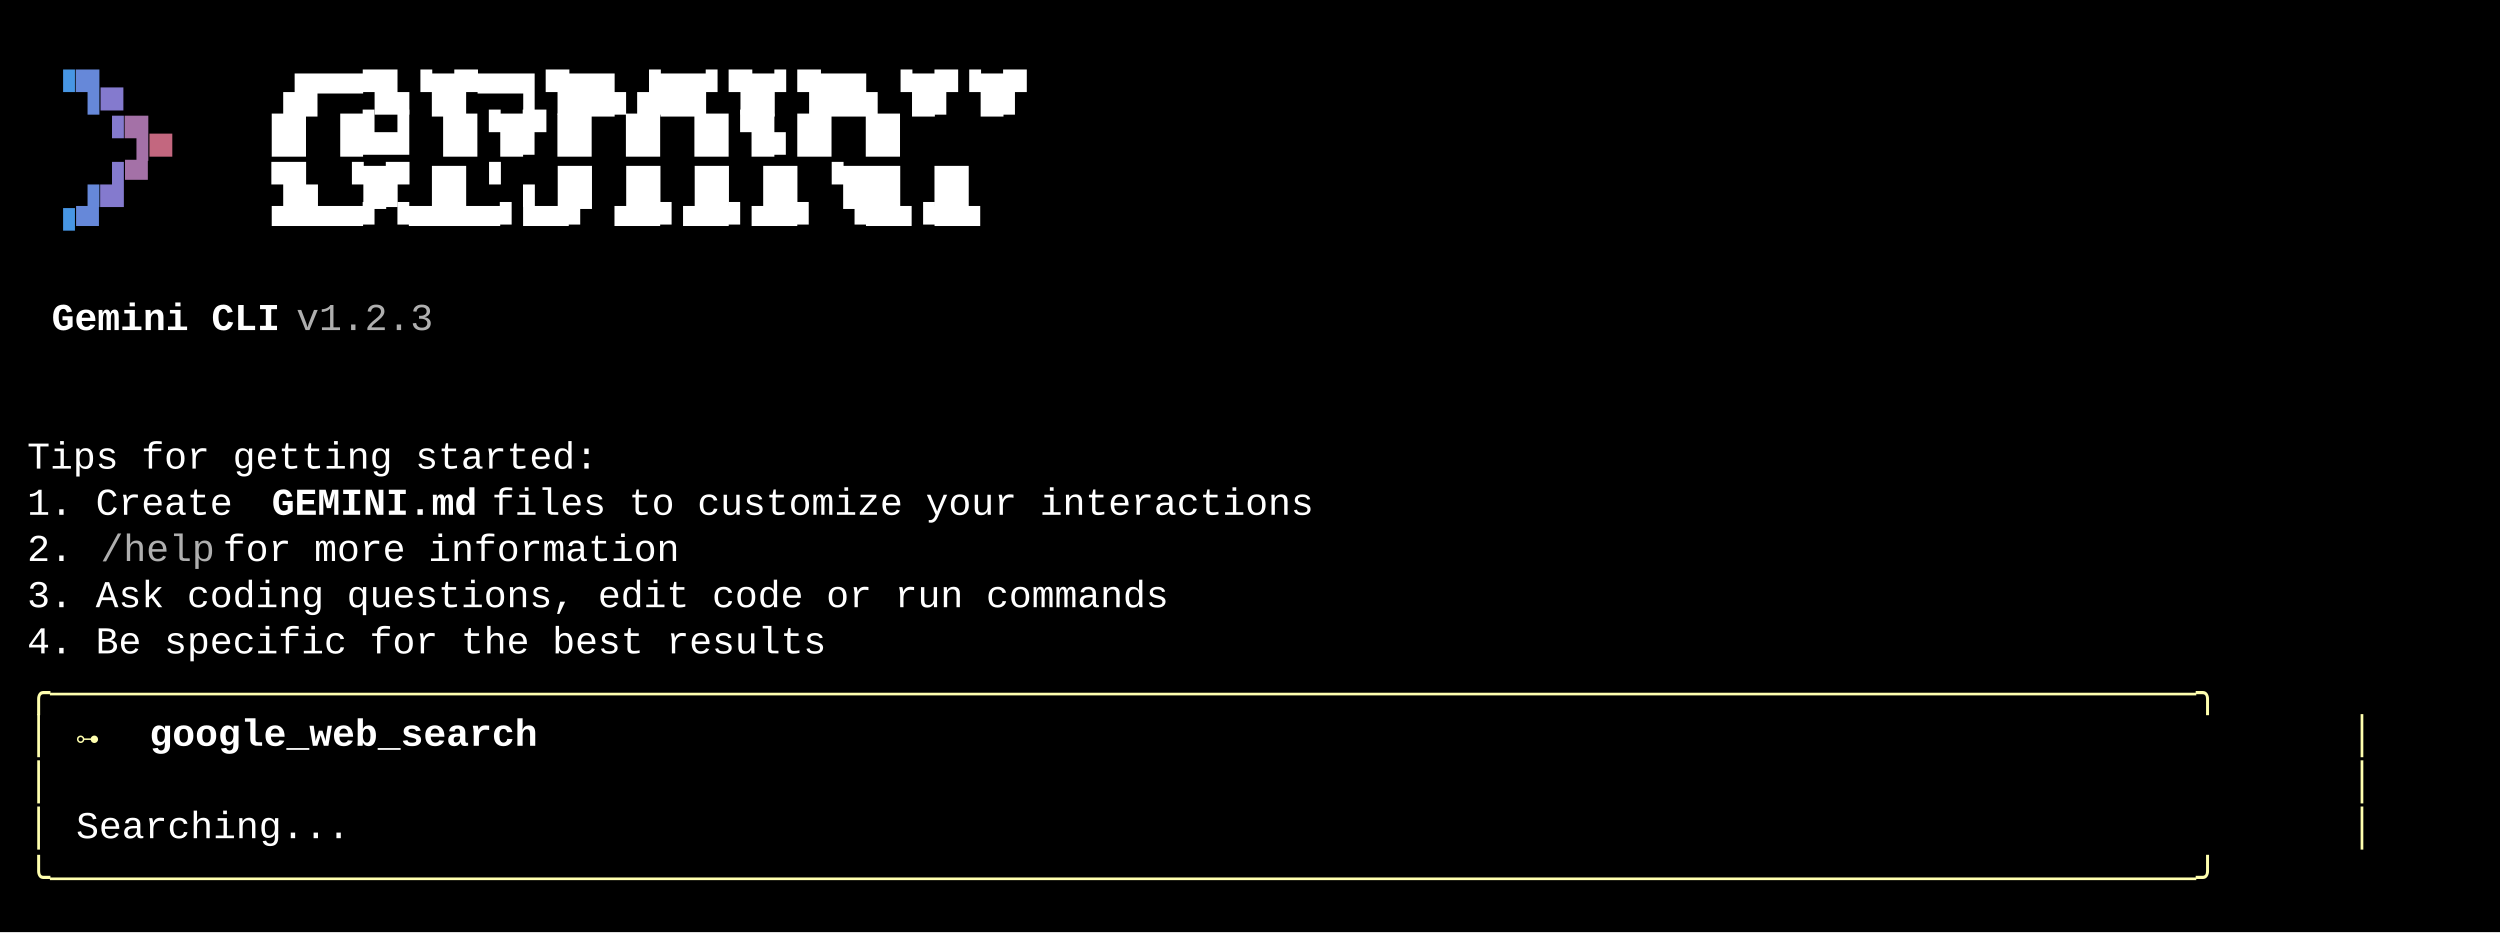
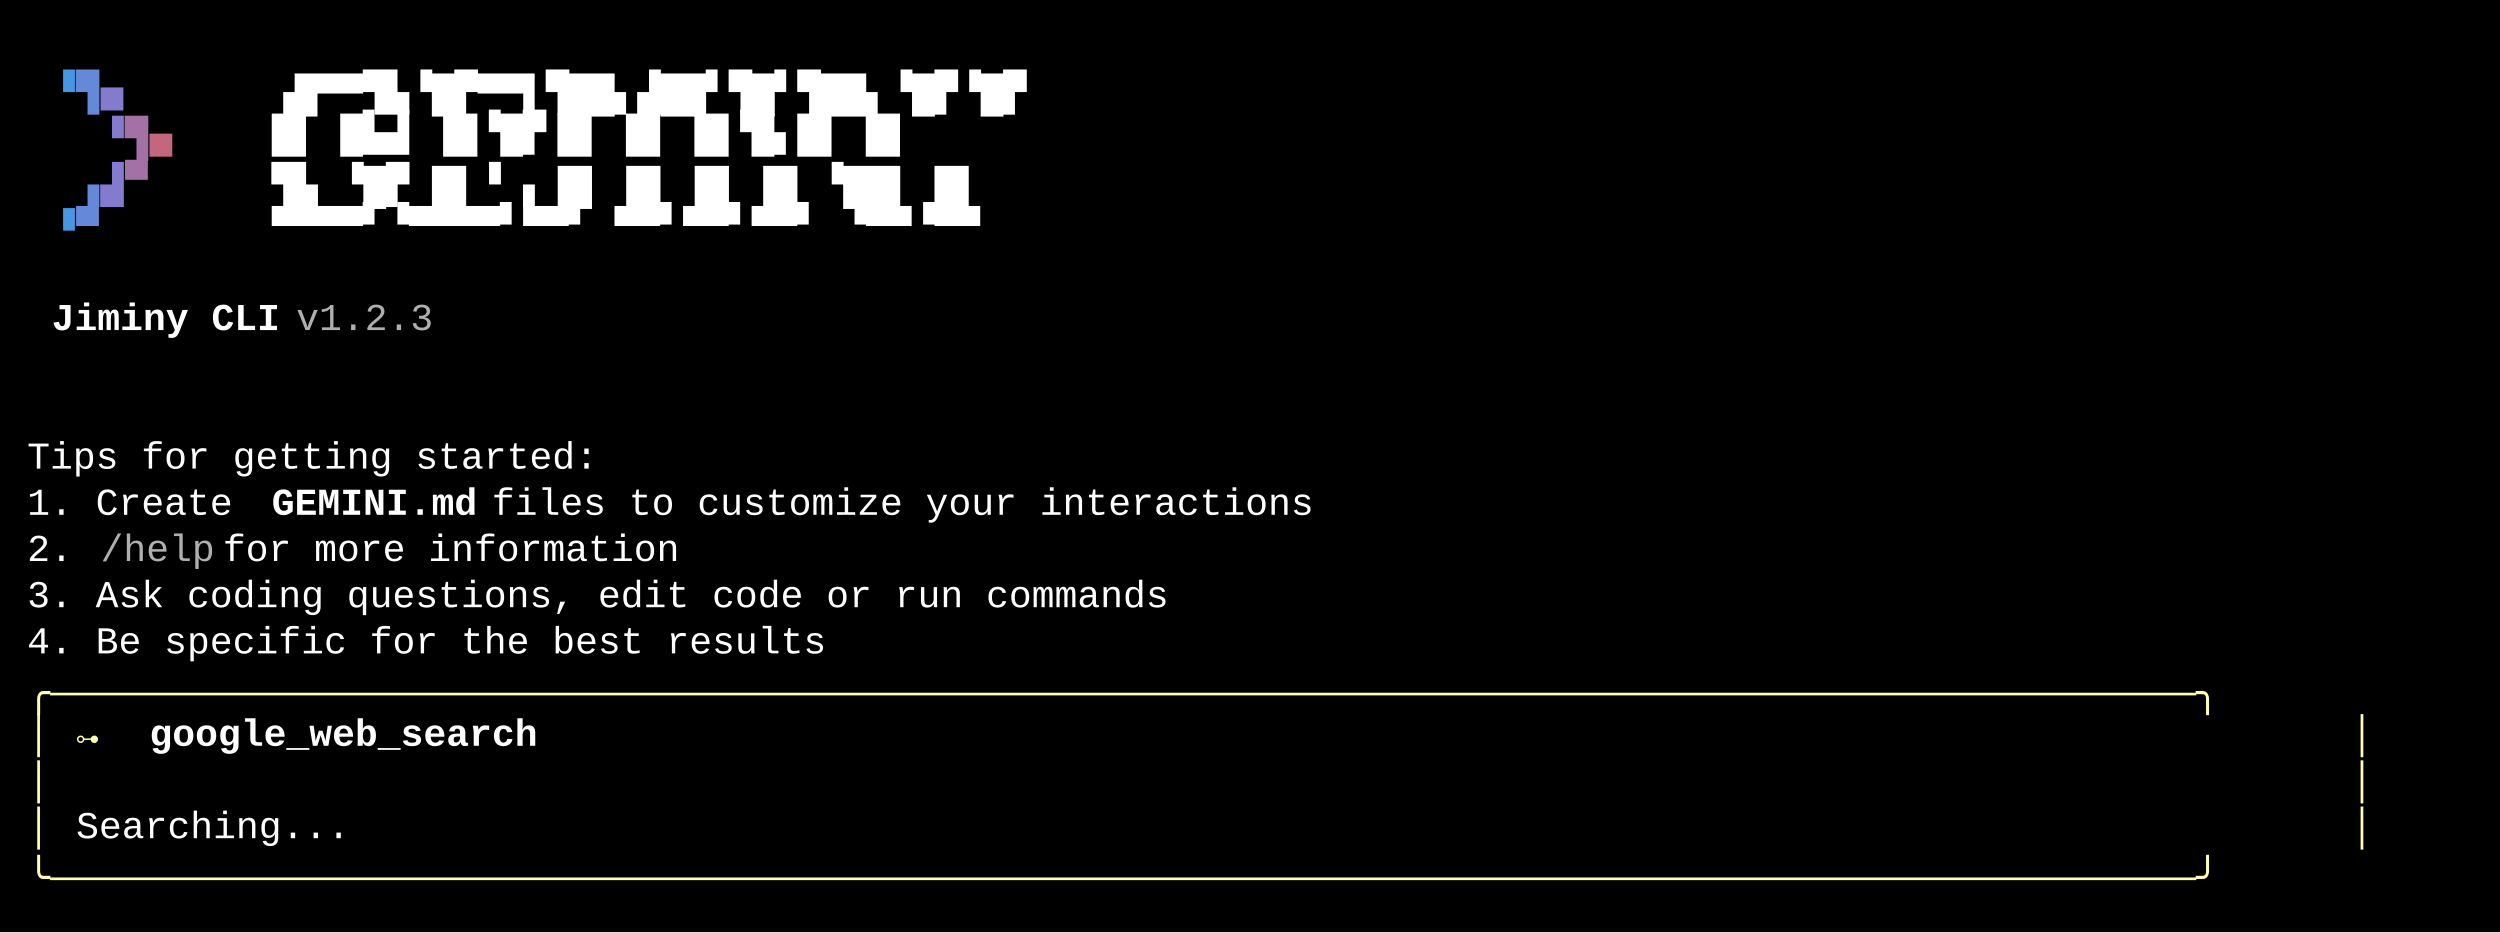
<svg xmlns="http://www.w3.org/2000/svg" width="920" height="343" viewBox="0 0 920 343">
  <style>
    text { font-family: Consolas, "Courier New", monospace; font-size: 14px; dominant-baseline: text-before-edge; white-space: pre; }
  </style>
  <rect width="920" height="343" fill="#000000" />
  <g transform="translate(10, 10)">
    <text x="9" y="19" fill="#4796e4" textLength="9" lengthAdjust="spacingAndGlyphs">▝</text>
    <text x="18" y="19" fill="#6688d9" textLength="9" lengthAdjust="spacingAndGlyphs">▜</text>
    <text x="27" y="19" fill="#847ace" textLength="9" lengthAdjust="spacingAndGlyphs">▄</text>
    <text x="90" y="19" fill="#ffffff" textLength="297" lengthAdjust="spacingAndGlyphs">▗█▀▀▜▙▝█▛▀▀▌▜██▖▟██▘▜█▘▜██▖▝█▛▝█▛</text>
    <text x="27" y="36" fill="#847ace" textLength="9" lengthAdjust="spacingAndGlyphs">▝</text>
    <text x="36" y="36" fill="#a471a7" textLength="9" lengthAdjust="spacingAndGlyphs">▜</text>
    <text x="45" y="36" fill="#c3677f" textLength="9" lengthAdjust="spacingAndGlyphs">▄</text>
    <text x="90" y="36" fill="#ffffff" textLength="297" lengthAdjust="spacingAndGlyphs">█▌     █▙▟  ▐█▝█▛▐█ ▐█ ▐█▝█▖█▌ █▌</text>
    <text x="18" y="53" fill="#6688d9" textLength="9" lengthAdjust="spacingAndGlyphs">▗</text>
    <text x="27" y="53" fill="#847ace" textLength="9" lengthAdjust="spacingAndGlyphs">▟</text>
    <text x="36" y="53" fill="#a471a7" textLength="9" lengthAdjust="spacingAndGlyphs">▀</text>
    <text x="90" y="53" fill="#ffffff" textLength="297" lengthAdjust="spacingAndGlyphs">▜▙ ▝█▛ █▌▝ ▖▐█   ▐█ ▐█ ▐█ ▝██▌ █▌</text>
    <text x="9" y="70" fill="#4796e4" textLength="9" lengthAdjust="spacingAndGlyphs">▝</text>
    <text x="18" y="70" fill="#6688d9" textLength="9" lengthAdjust="spacingAndGlyphs">▀</text>
    <text x="90" y="70" fill="#ffffff" textLength="297" lengthAdjust="spacingAndGlyphs"> ▀▀▀▀▘▝▀▀▀▀▘▀▀▘  ▀▀▘▀▀▘▀▀▘ ▝▀▀▝▀▀</text>
-     <text x="9" y="104" fill="#ffffff" textLength="90" lengthAdjust="spacingAndGlyphs" font-weight="bold">Gemini CLI</text>
+     <text x="9" y="104" fill="#ffffff" textLength="90" lengthAdjust="spacingAndGlyphs" font-weight="bold">Jiminy CLI</text>
    <text x="99" y="104" fill="#afafaf" textLength="63" lengthAdjust="spacingAndGlyphs"> v1.2.3</text>
    <text x="0" y="155" fill="#ffffff" textLength="225" lengthAdjust="spacingAndGlyphs">Tips for getting started:</text>
    <text x="0" y="172" fill="#ffffff" textLength="90" lengthAdjust="spacingAndGlyphs">1. Create </text>
    <text x="90" y="172" fill="#ffffff" textLength="81" lengthAdjust="spacingAndGlyphs" font-weight="bold">GEMINI.md</text>
    <text x="171" y="172" fill="#ffffff" textLength="333" lengthAdjust="spacingAndGlyphs"> files to customize your interactions</text>
    <text x="0" y="189" fill="#ffffff" textLength="27" lengthAdjust="spacingAndGlyphs">2. </text>
    <text x="27" y="189" fill="#afafaf" textLength="45" lengthAdjust="spacingAndGlyphs">/help</text>
    <text x="72" y="189" fill="#ffffff" textLength="189" lengthAdjust="spacingAndGlyphs"> for more information</text>
    <text x="0" y="206" fill="#ffffff" textLength="450" lengthAdjust="spacingAndGlyphs">3. Ask coding questions, edit code or run commands</text>
    <text x="0" y="223" fill="#ffffff" textLength="315" lengthAdjust="spacingAndGlyphs">4. Be specific for the best results</text>
    <text x="0" y="240" fill="#ffffaf" textLength="864" lengthAdjust="spacingAndGlyphs">╭──────────────────────────────────────────────────────────────────────────────────────────────╮</text>
    <text x="0" y="257" fill="#ffffaf" textLength="9" lengthAdjust="spacingAndGlyphs">│</text>
    <text x="18" y="257" fill="#ffffaf" textLength="9" lengthAdjust="spacingAndGlyphs">⊶</text>
    <text x="45" y="257" fill="#ffffff" textLength="153" lengthAdjust="spacingAndGlyphs" font-weight="bold">google_web_search</text>
    <text x="855" y="257" fill="#ffffaf" textLength="9" lengthAdjust="spacingAndGlyphs">│</text>
    <text x="0" y="274" fill="#ffffaf" textLength="9" lengthAdjust="spacingAndGlyphs">│</text>
    <text x="855" y="274" fill="#ffffaf" textLength="9" lengthAdjust="spacingAndGlyphs">│</text>
    <text x="0" y="291" fill="#ffffaf" textLength="9" lengthAdjust="spacingAndGlyphs">│</text>
    <text x="18" y="291" fill="#ffffff" textLength="108" lengthAdjust="spacingAndGlyphs">Searching...</text>
    <text x="855" y="291" fill="#ffffaf" textLength="9" lengthAdjust="spacingAndGlyphs">│</text>
    <text x="0" y="308" fill="#ffffaf" textLength="864" lengthAdjust="spacingAndGlyphs">╰──────────────────────────────────────────────────────────────────────────────────────────────╯</text>
  </g>
</svg>
